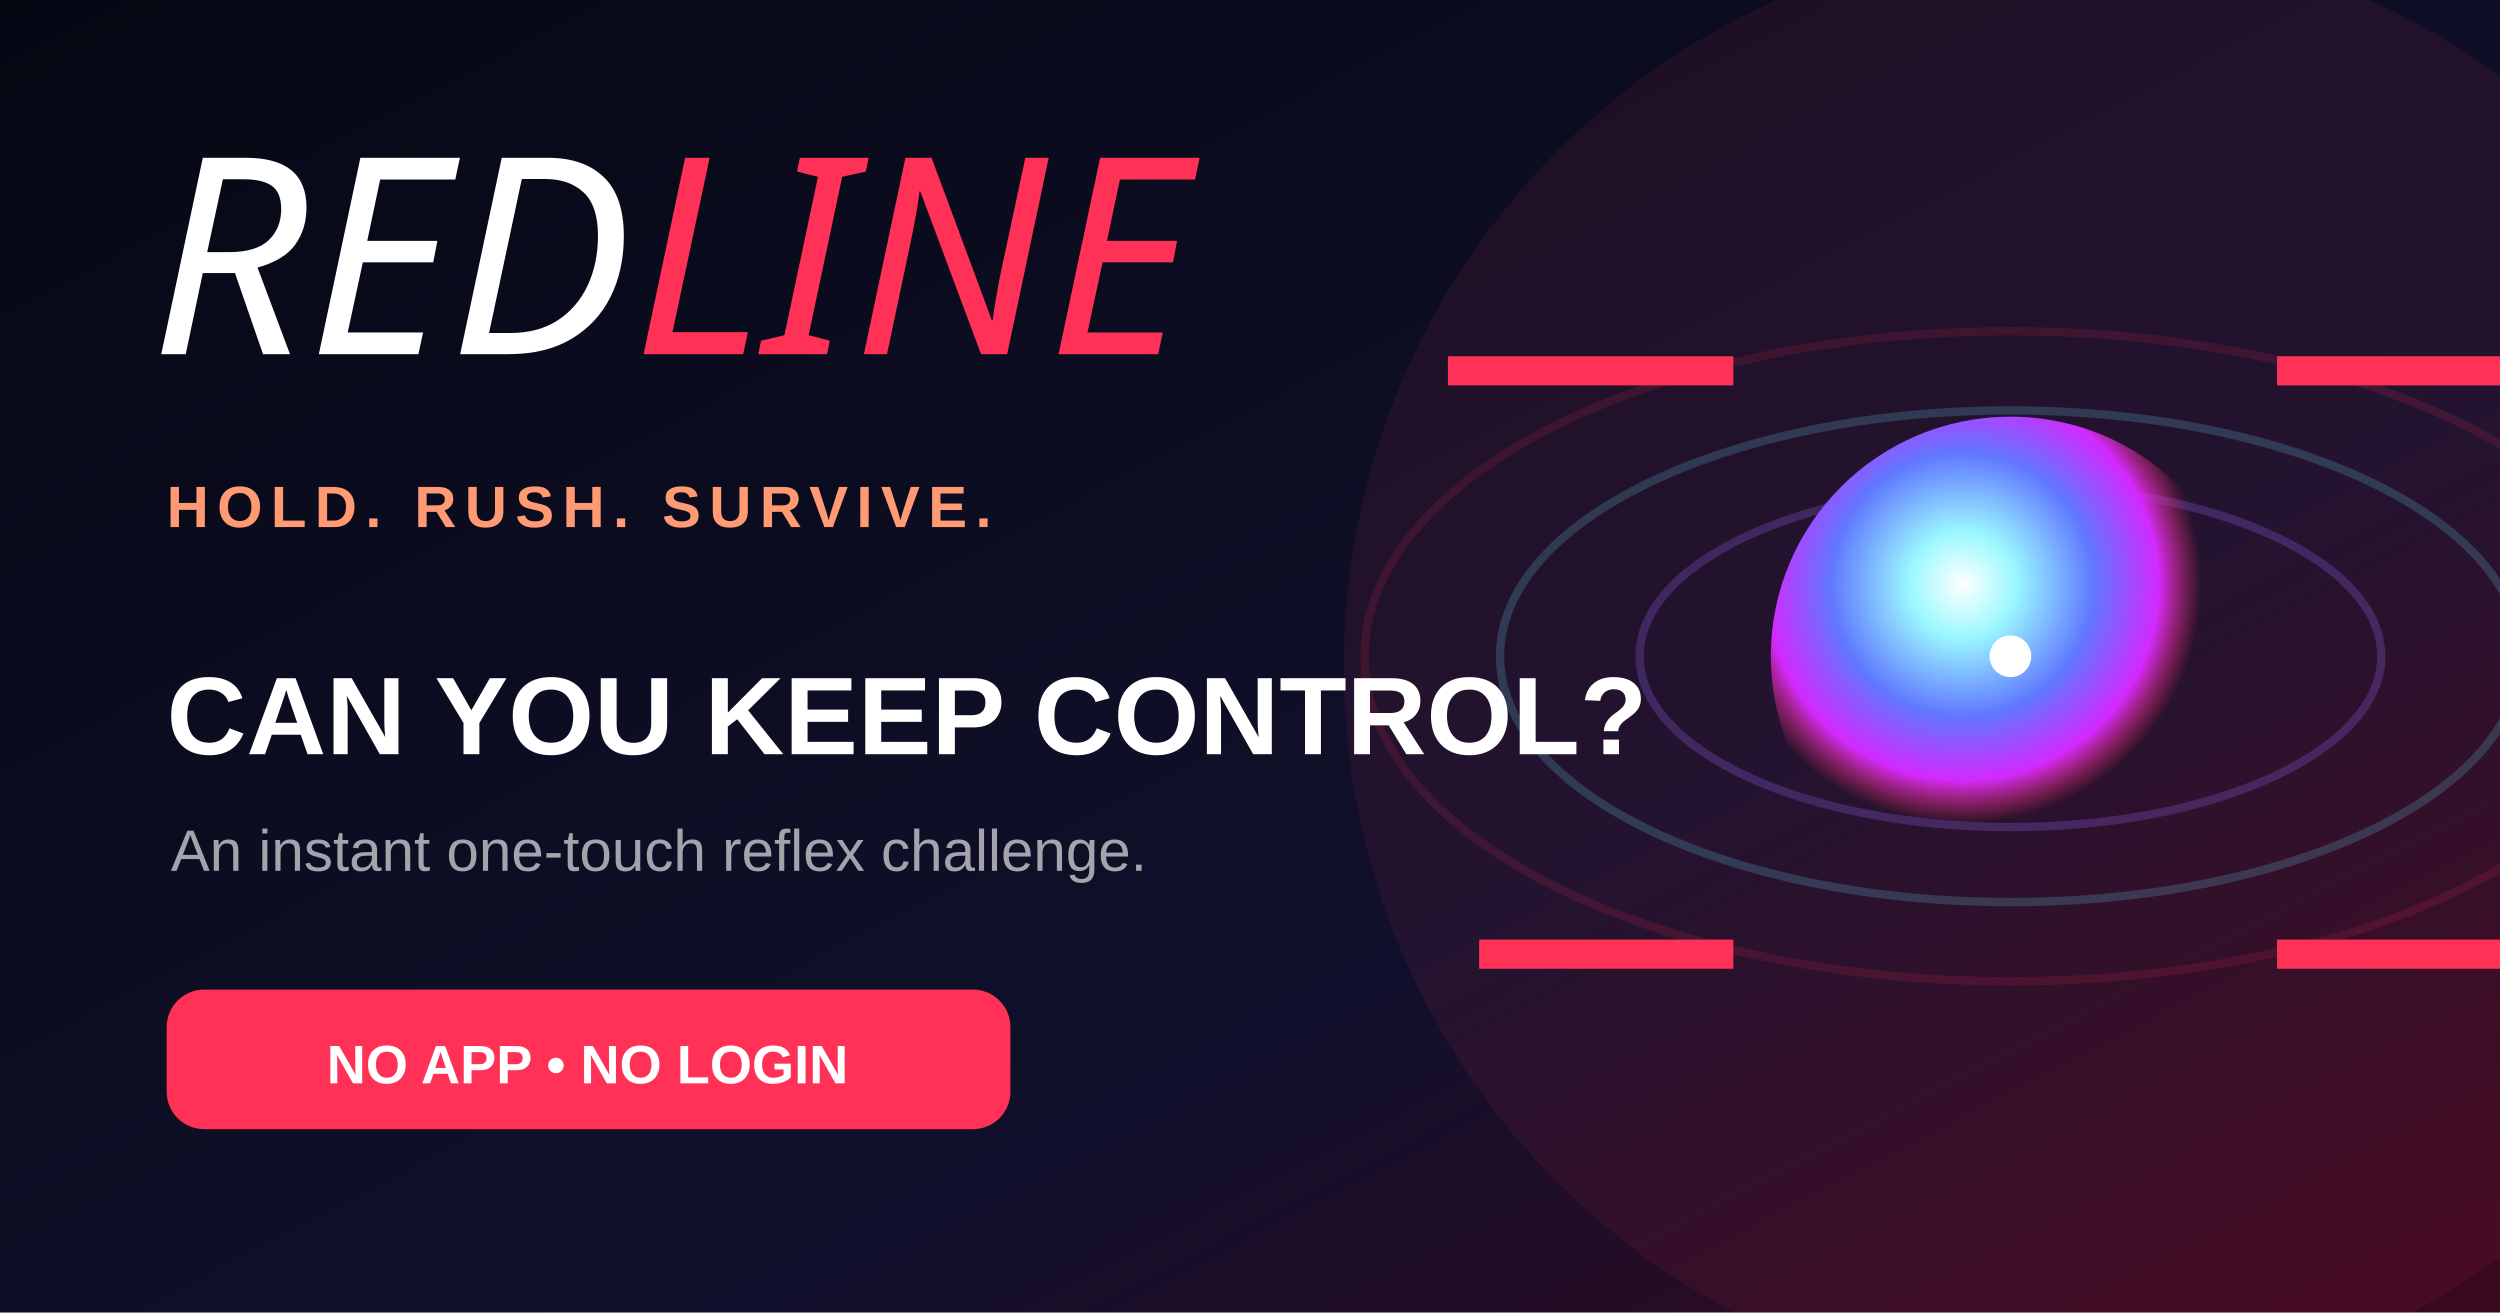
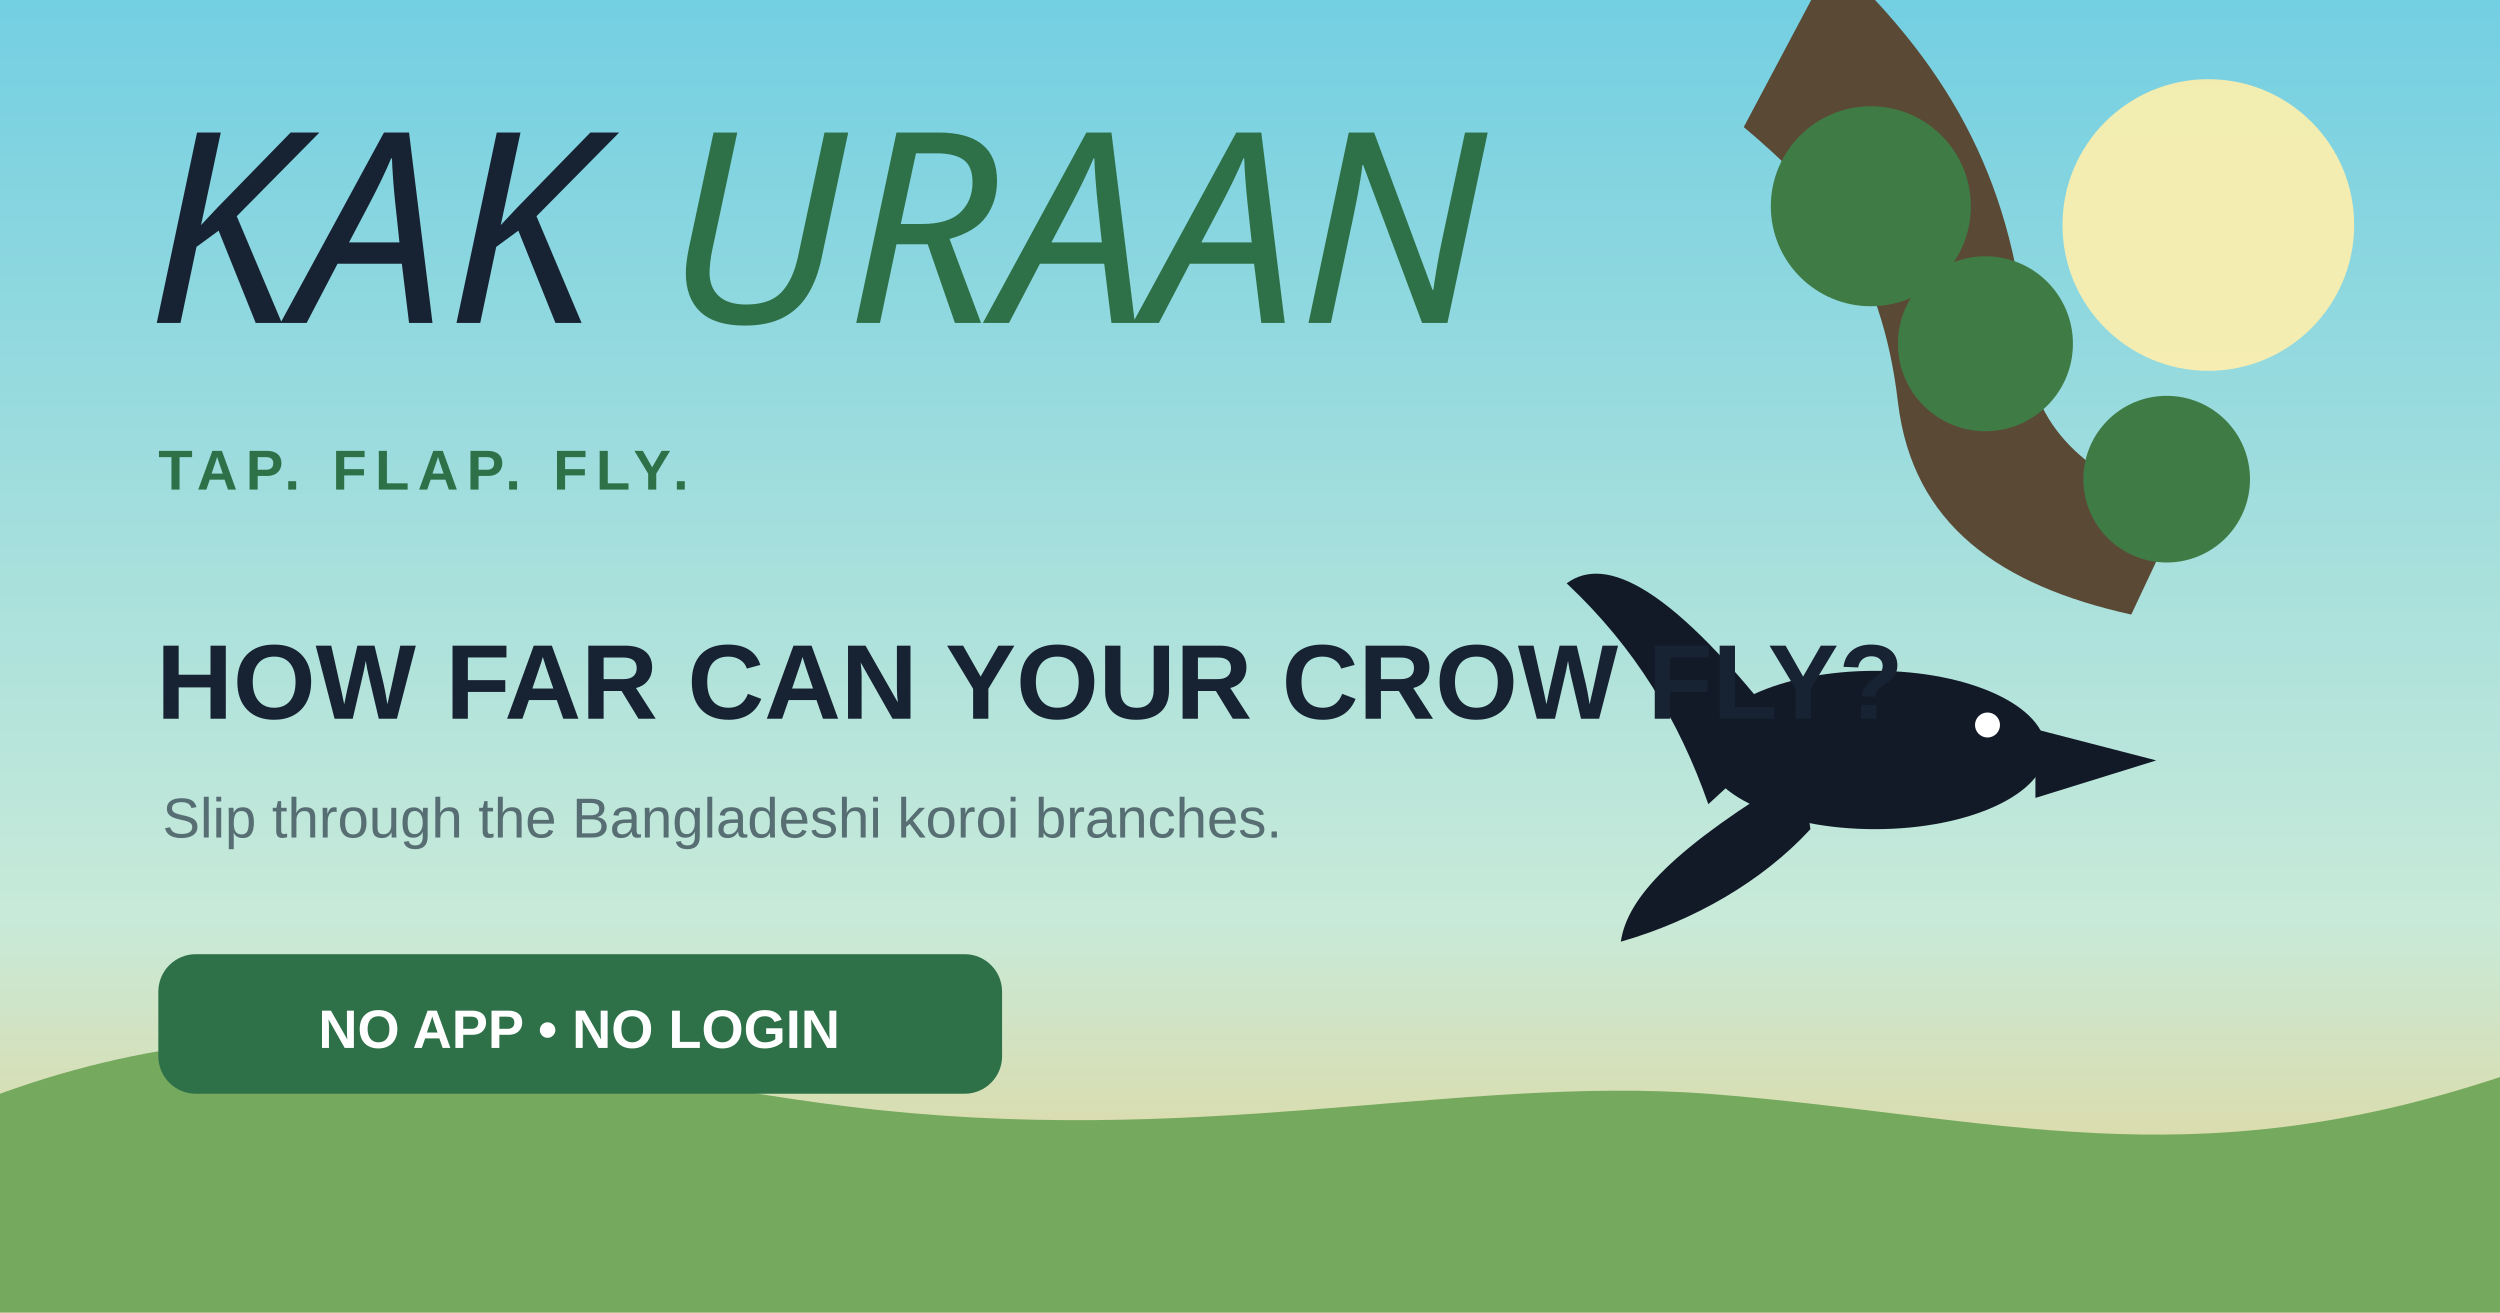
<svg xmlns="http://www.w3.org/2000/svg" width="1200" height="630" viewBox="0 0 1200 630">
  <defs>
-     <linearGradient id="bg" x1="0" y1="0" x2="1" y2="1">
-       <stop stop-color="#050813" />
-       <stop offset=".65" stop-color="#11102c" />
-       <stop offset="1" stop-color="#3a081d" />
+     <linearGradient id="sky" x1="0" y1="0" x2="0" y2="1">
+       <stop stop-color="#73cfe2" />
+       <stop offset=".7" stop-color="#c8ead9" />
+       <stop offset="1" stop-color="#ead18a" />
    </linearGradient>
-     <radialGradient id="core" cx="40%" cy="35%">
-       <stop stop-color="#fff" />
-       <stop offset=".22" stop-color="#9bf8ff" />
-       <stop offset=".55" stop-color="#6078ff" />
-       <stop offset=".82" stop-color="#d329ff" />
-       <stop offset="1" stop-color="#ff3157" stop-opacity="0" />
-     </radialGradient>
  </defs>
-   <rect width="1200" height="630" fill="url(#bg)" />
-   <circle cx="995" cy="320" r="350" fill="#ff3157" opacity=".08" />
-   <g fill="none" stroke-width="4">
-     <ellipse cx="965" cy="315" rx="310" ry="156" stroke="#ff3157" opacity=".13" />
-     <ellipse cx="965" cy="315" rx="245" ry="118" stroke="#70efff" opacity=".18" />
-     <ellipse cx="965" cy="315" rx="178" ry="82" stroke="#9b6cff" opacity=".24" />
+   <rect width="1200" height="630" fill="url(#sky)" />
+   <circle cx="1060" cy="108" r="70" fill="#fff0ac" opacity=".9" />
+   <path d="M0 525c154-56 274-10 406 6 169 21 292-15 414-6 139 11 229 42 380-8v113H0Z" fill="#75a95e" />
+   <path d="M880-20c59 55 87 111 93 188 3 40 33 63 74 76l-24 51c-63-14-105-43-112-102-8-68-37-101-74-132Z" fill="#5a4935" />
+   <g fill="#3f7b45">
+     <circle cx="898" cy="99" r="48" />
+     <circle cx="953" cy="165" r="42" />
+     <circle cx="1040" cy="230" r="40" />
  </g>
-   <path d="M695 178h137M1093 178h107M710 458h122M1093 458h107" stroke="#ff3157" stroke-width="14" />
-   <circle cx="965" cy="315" r="115" fill="url(#core)" />
-   <circle cx="965" cy="315" r="10" fill="#fff" />
-   <text x="72" y="170" fill="#fff" font-family="Impact,Arial Narrow,sans-serif" font-size="132" font-style="italic">RED<tspan fill="#ff3157">LINE</tspan>
+   <g transform="translate(900 360)" fill="#121927">
+     <ellipse rx="82" ry="38" />
+     <path d="M-43-8c-54-70-86-86-105-72 33 31 54 66 68 106Z" />
+     <path d="M-35 10c-62 37-84 61-87 82 35-10 68-29 91-54Z" />
+     <path d="m77-10 58 15-58 18Z" />
+     <circle cx="54" cy="-12" r="6" fill="#fff" />
+   </g>
+   <text x="70" y="155" fill="#172333" font-family="Impact,Arial Narrow,sans-serif" font-size="128" font-style="italic">KAK <tspan fill="#2e7148">URAAN</tspan>
  </text>
-   <text x="80" y="253" fill="#ff9a73" font-family="Arial,sans-serif" font-size="28" font-weight="700" letter-spacing="4">HOLD. RUSH. SURVIVE.</text>
-   <text x="80" y="362" fill="#fff" font-family="Arial,sans-serif" font-size="53" font-weight="800">CAN YOU KEEP CONTROL?</text>
-   <text x="82" y="418" fill="#fff" opacity=".62" font-family="Arial,sans-serif" font-size="28">An instant one-touch reflex challenge.</text>
-   <rect x="80" y="475" width="405" height="67" rx="18" fill="#ff3157" />
-   <text x="282" y="520" fill="#fff" text-anchor="middle" font-family="Arial,sans-serif" font-size="26" font-weight="800">NO APP • NO LOGIN</text>
+   <text x="76" y="235" fill="#2e7148" font-family="Arial,sans-serif" font-size="27" font-weight="800" letter-spacing="4">TAP. FLAP. FLY.</text>
+   <text x="75" y="345" fill="#172333" font-family="Arial,sans-serif" font-size="51" font-weight="850">HOW FAR CAN YOUR CROW FLY?</text>
+   <text x="78" y="402" fill="#172333" opacity=".62" font-family="Arial,sans-serif" font-size="27">Slip through the Bangladeshi koroi branches.</text>
+   <rect x="76" y="458" width="405" height="67" rx="18" fill="#2e7148" />
+   <text x="278" y="503" fill="#fff" text-anchor="middle" font-family="Arial,sans-serif" font-size="26" font-weight="800">NO APP • NO LOGIN</text>
</svg>
